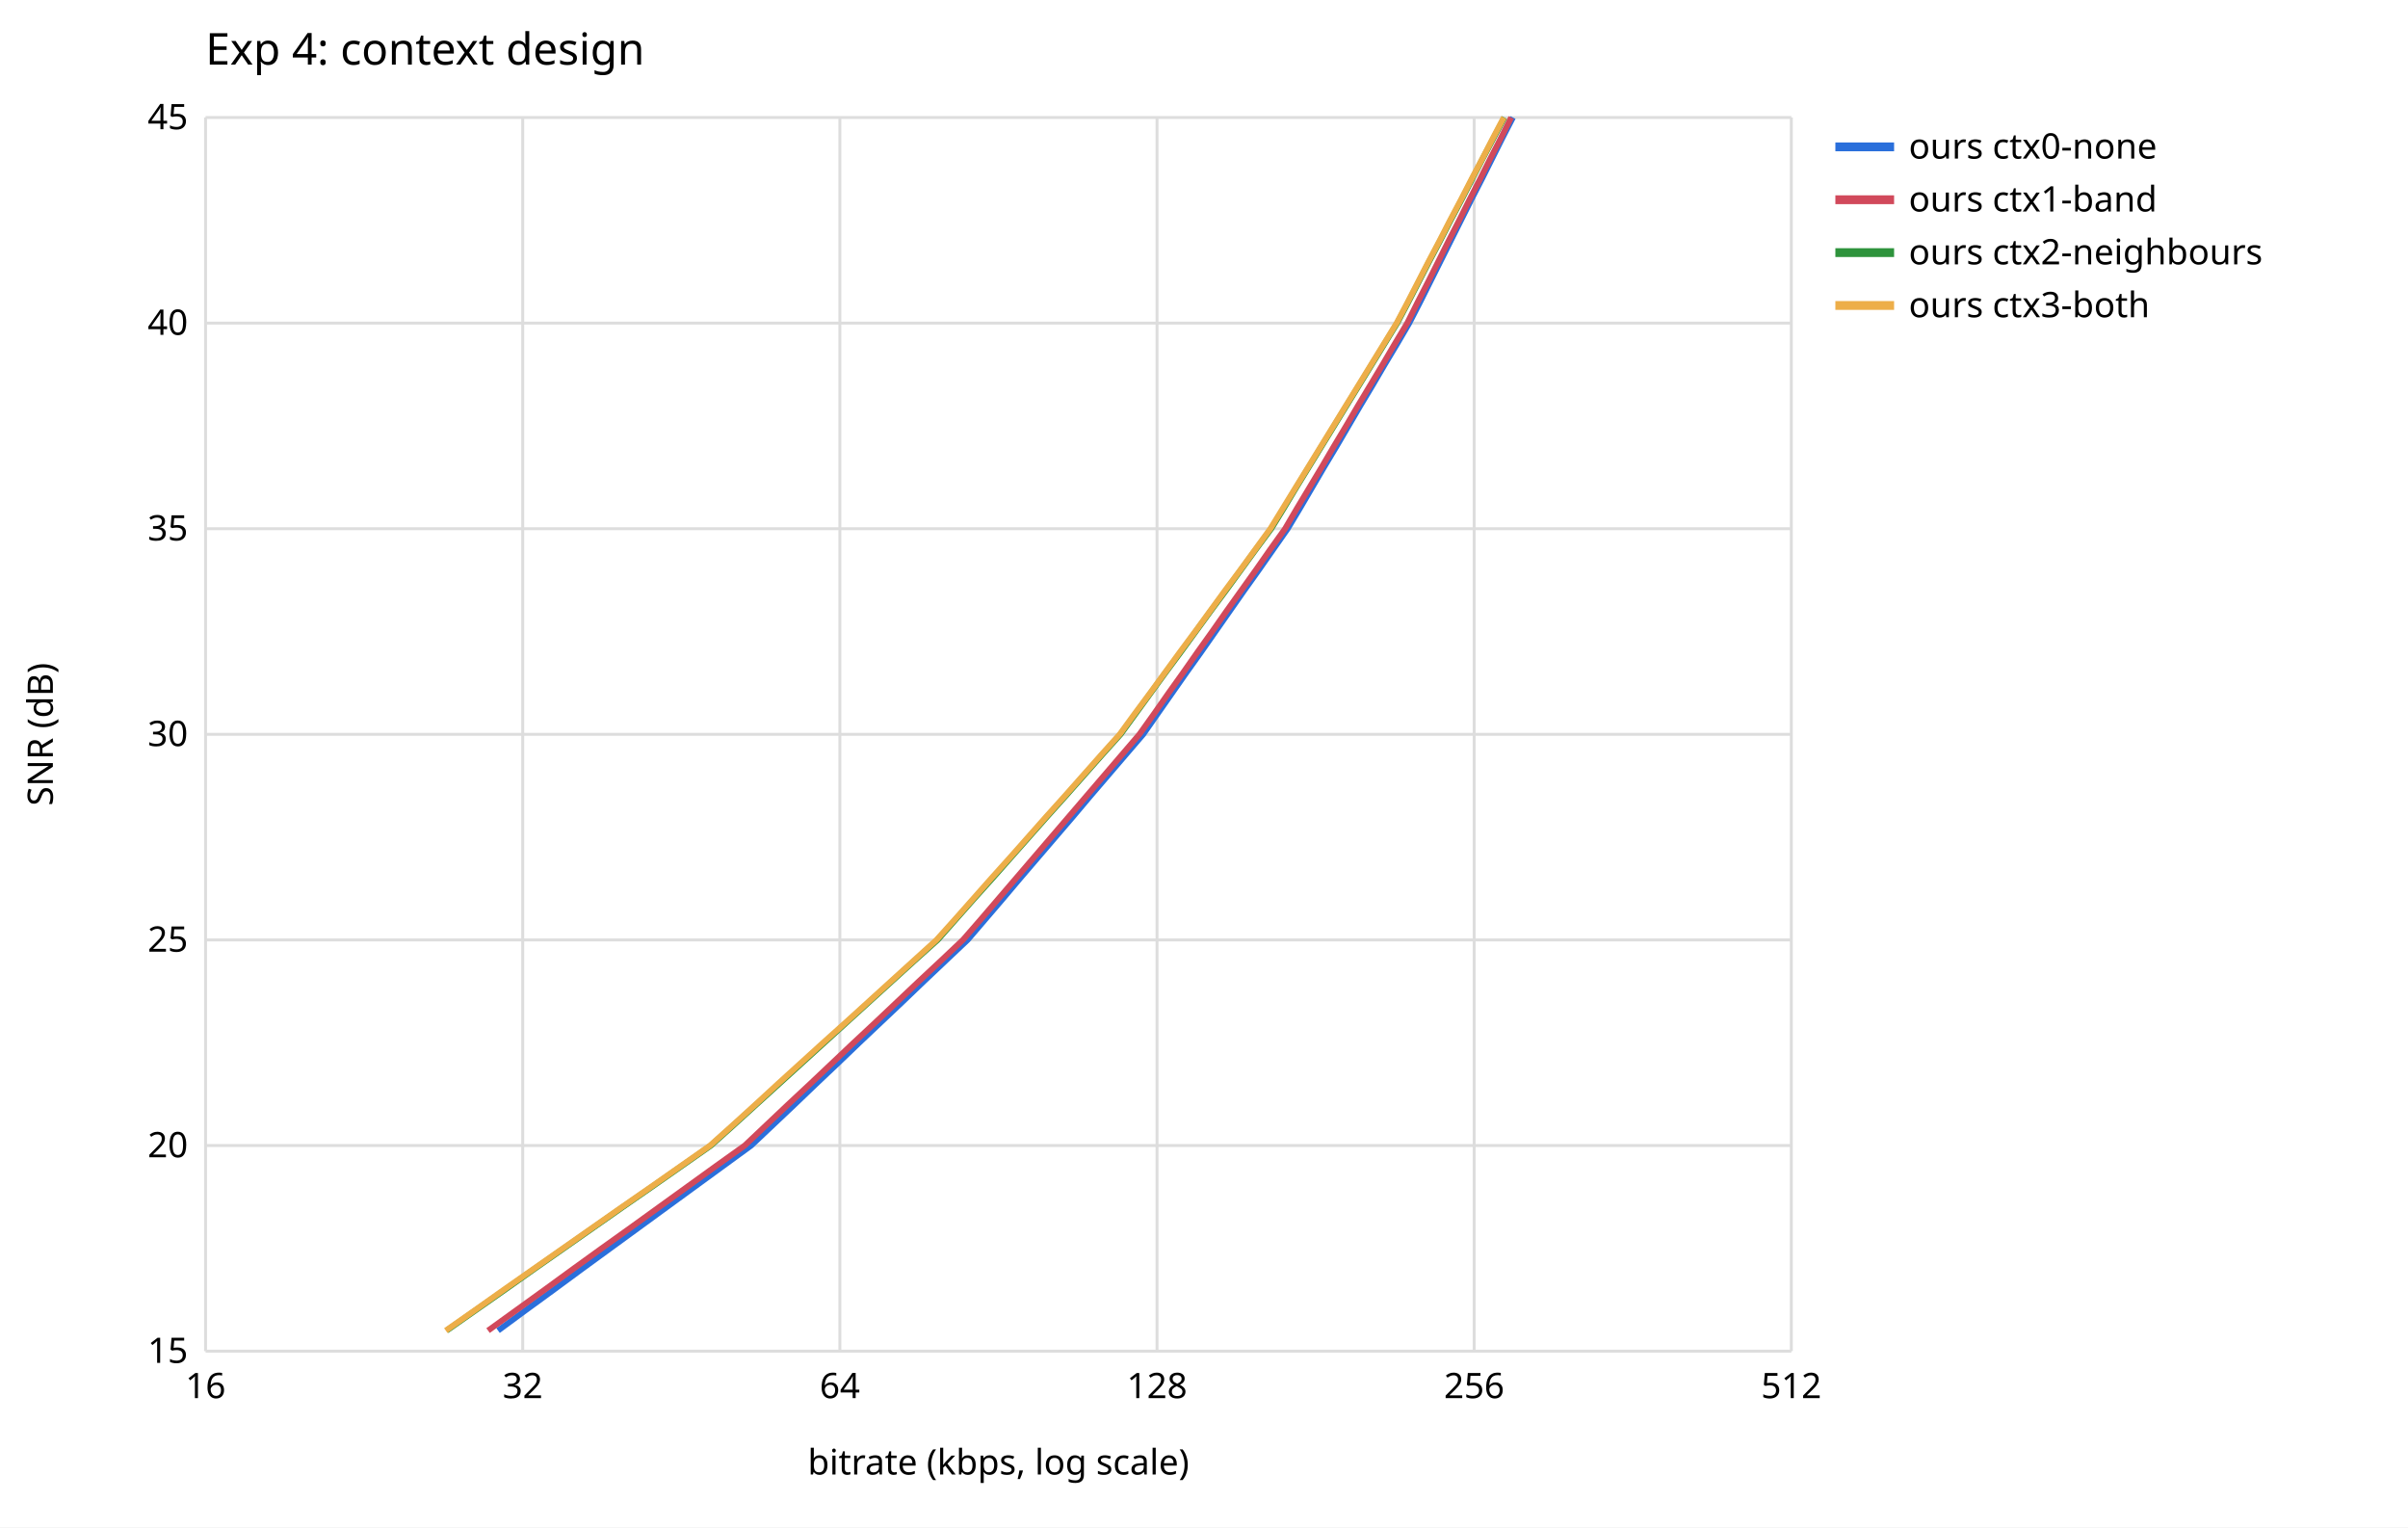
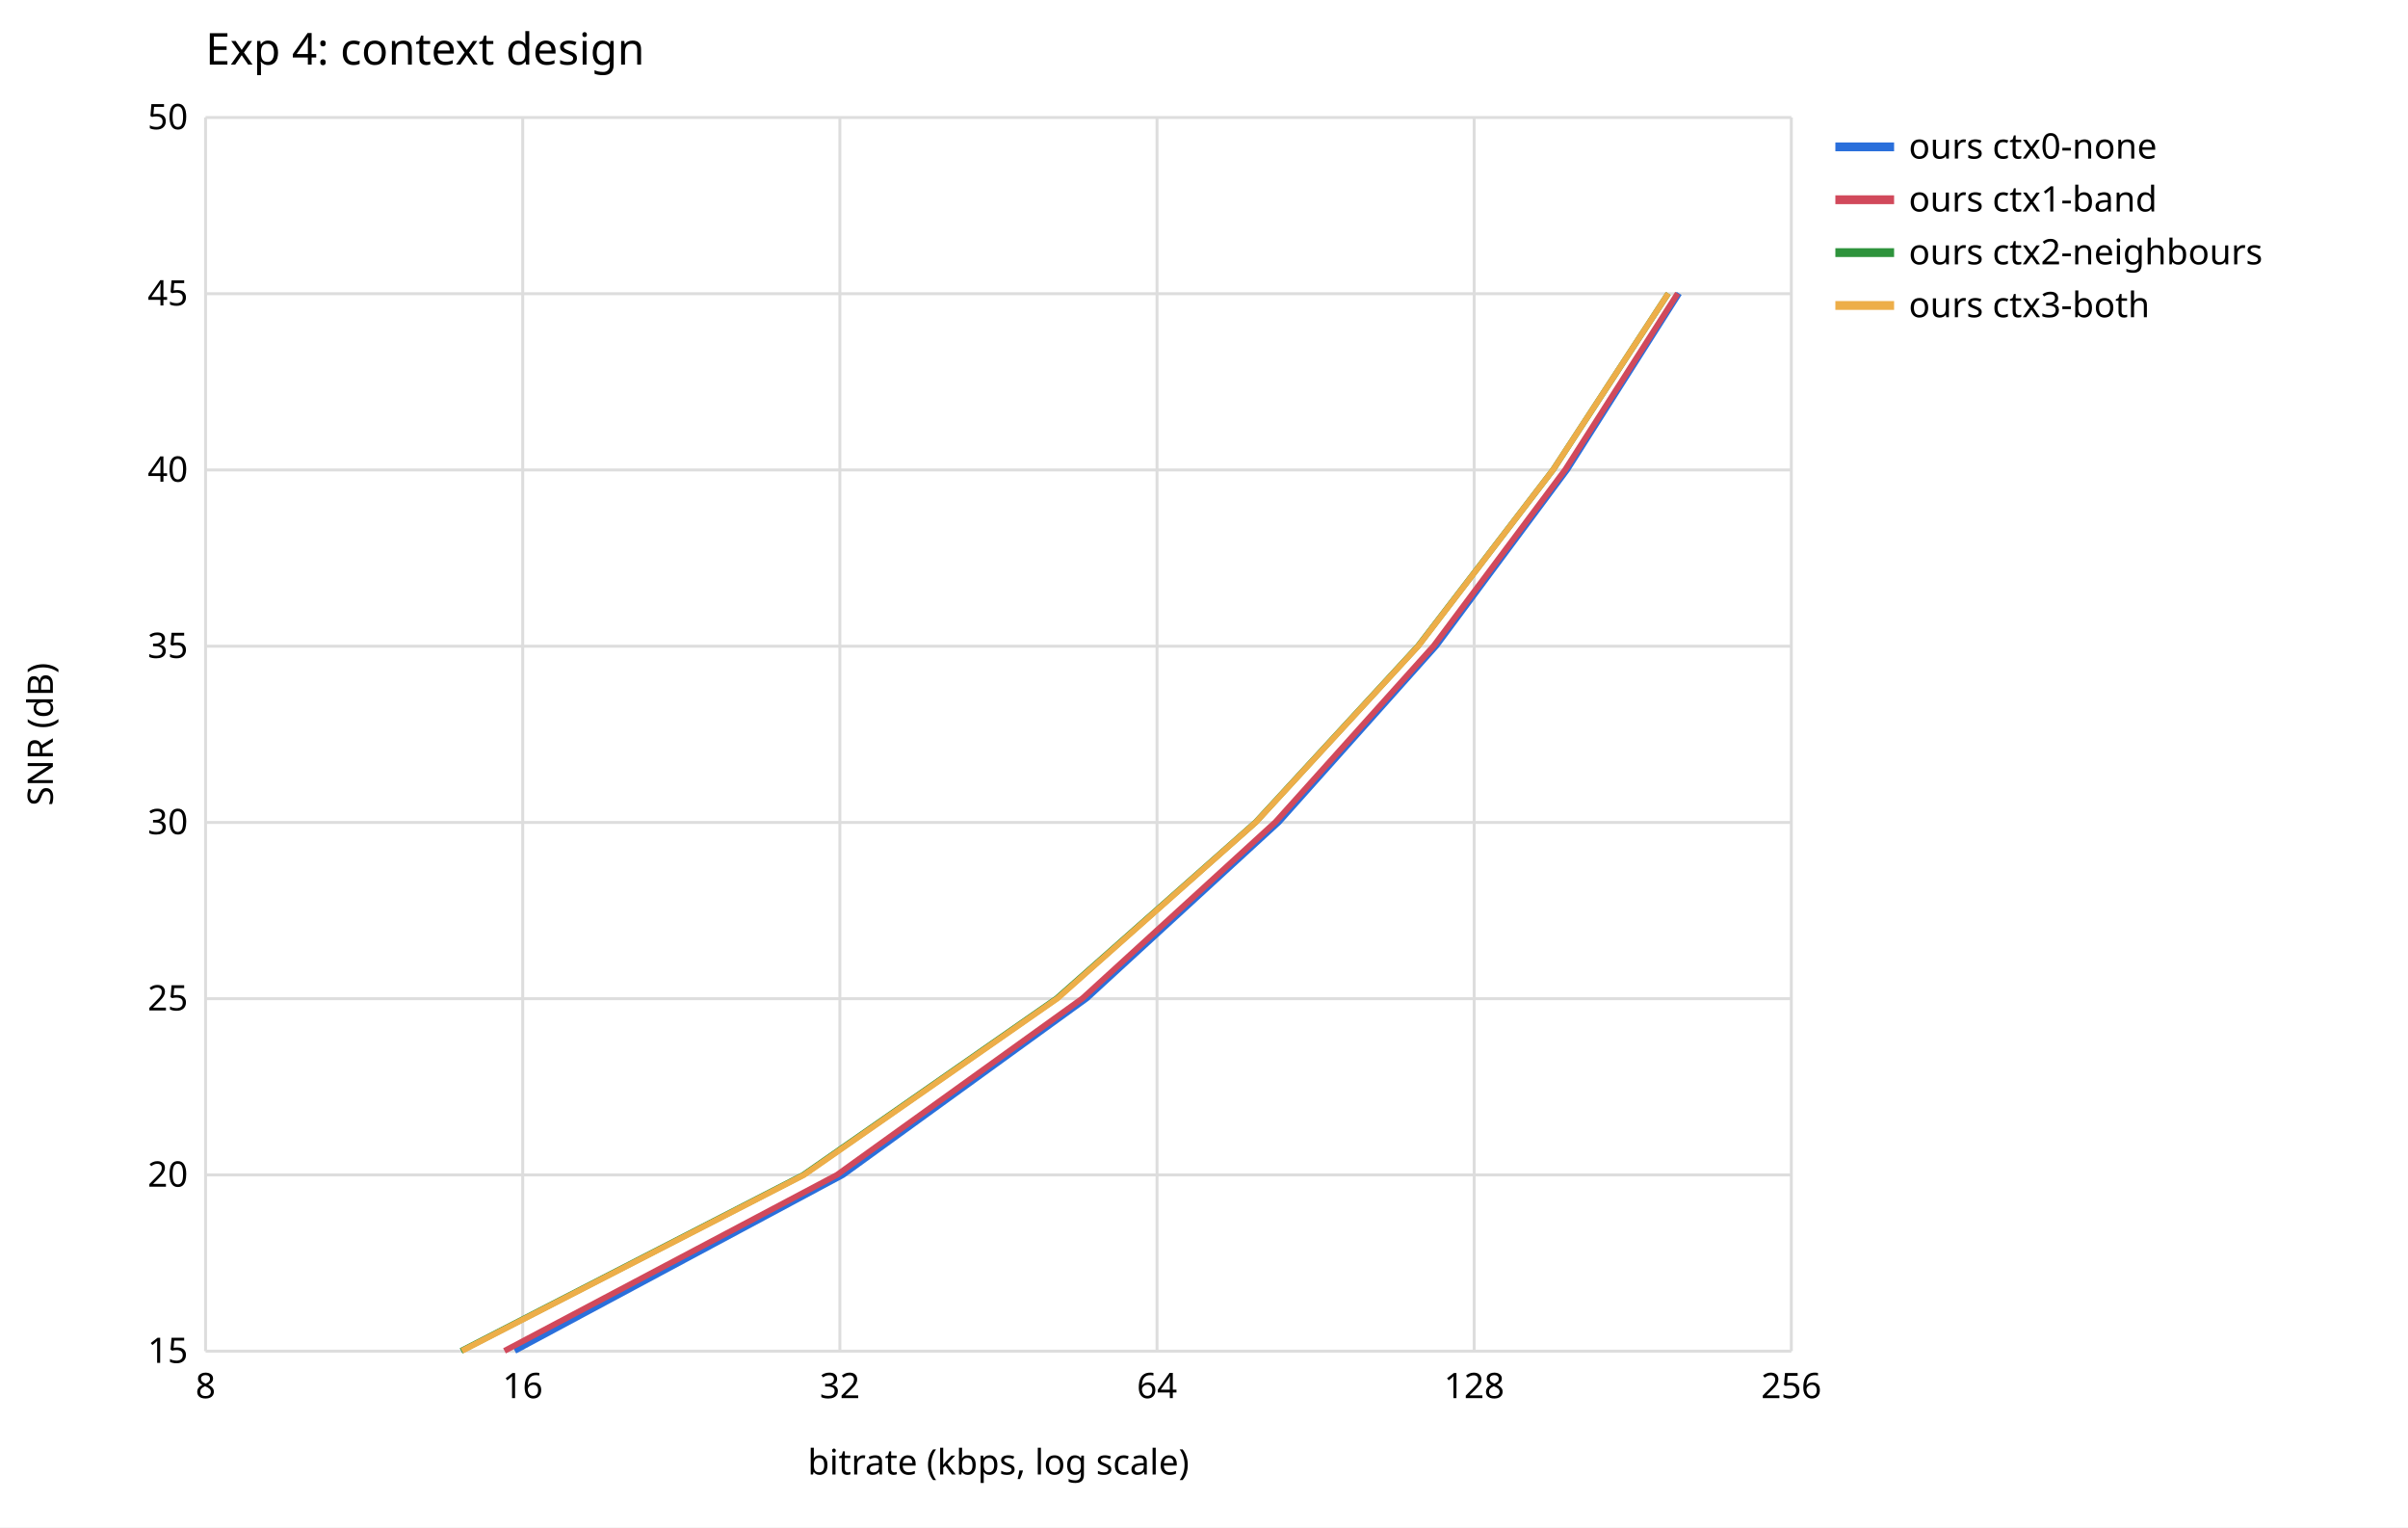
<svg xmlns="http://www.w3.org/2000/svg" width="820" height="520" font-family="sans-serif" font-size="12">
  <rect width="100%" height="100%" fill="white" />
  <text x="70" y="22" font-size="15">Exp 4: context design</text>
  <line x1="70.0" y1="40" x2="70.0" y2="460" stroke="#ddd" />
-   <text x="70.0" y="476" text-anchor="middle">16</text>
+   <text x="70.0" y="476" text-anchor="middle">8</text>
  <line x1="178.0" y1="40" x2="178.0" y2="460" stroke="#ddd" />
-   <text x="178.0" y="476" text-anchor="middle">32</text>
+   <text x="178.0" y="476" text-anchor="middle">16</text>
  <line x1="286.0" y1="40" x2="286.0" y2="460" stroke="#ddd" />
-   <text x="286.0" y="476" text-anchor="middle">64</text>
+   <text x="286.0" y="476" text-anchor="middle">32</text>
  <line x1="394.0" y1="40" x2="394.0" y2="460" stroke="#ddd" />
-   <text x="394.0" y="476" text-anchor="middle">128</text>
+   <text x="394.0" y="476" text-anchor="middle">64</text>
  <line x1="502.0" y1="40" x2="502.0" y2="460" stroke="#ddd" />
-   <text x="502.0" y="476" text-anchor="middle">256</text>
+   <text x="502.0" y="476" text-anchor="middle">128</text>
  <line x1="610.0" y1="40" x2="610.0" y2="460" stroke="#ddd" />
-   <text x="610.0" y="476" text-anchor="middle">512</text>
+   <text x="610.0" y="476" text-anchor="middle">256</text>
  <line x1="70" y1="460.0" x2="610" y2="460.0" stroke="#ddd" />
  <text x="64" y="464.0" text-anchor="end">15</text>
-   <line x1="70" y1="390.0" x2="610" y2="390.0" stroke="#ddd" />
-   <text x="64" y="394.0" text-anchor="end">20</text>
-   <line x1="70" y1="320.0" x2="610" y2="320.0" stroke="#ddd" />
-   <text x="64" y="324.0" text-anchor="end">25</text>
-   <line x1="70" y1="250.0" x2="610" y2="250.0" stroke="#ddd" />
-   <text x="64" y="254.0" text-anchor="end">30</text>
-   <line x1="70" y1="180.0" x2="610" y2="180.0" stroke="#ddd" />
-   <text x="64" y="184.0" text-anchor="end">35</text>
-   <line x1="70" y1="110.0" x2="610" y2="110.0" stroke="#ddd" />
-   <text x="64" y="114.0" text-anchor="end">40</text>
+   <line x1="70" y1="400.0" x2="610" y2="400.0" stroke="#ddd" />
+   <text x="64" y="404.0" text-anchor="end">20</text>
+   <line x1="70" y1="340.0" x2="610" y2="340.0" stroke="#ddd" />
+   <text x="64" y="344.0" text-anchor="end">25</text>
+   <line x1="70" y1="280.0" x2="610" y2="280.0" stroke="#ddd" />
+   <text x="64" y="284.0" text-anchor="end">30</text>
+   <line x1="70" y1="220.0" x2="610" y2="220.0" stroke="#ddd" />
+   <text x="64" y="224.0" text-anchor="end">35</text>
+   <line x1="70" y1="160.0" x2="610" y2="160.0" stroke="#ddd" />
+   <text x="64" y="164.0" text-anchor="end">40</text>
+   <line x1="70" y1="100.0" x2="610" y2="100.0" stroke="#ddd" />
+   <text x="64" y="104.0" text-anchor="end">45</text>
  <line x1="70" y1="40.0" x2="610" y2="40.0" stroke="#ddd" />
-   <text x="64" y="44.0" text-anchor="end">45</text>
+   <text x="64" y="44.0" text-anchor="end">50</text>
  <text x="340" y="502" text-anchor="middle">bitrate (kbps, log scale)</text>
  <text transform="translate(18,250) rotate(-90)" text-anchor="middle">SNR (dB)</text>
-   <polyline fill="none" stroke="#2a6fdb" stroke-width="2" points="169.6,453.0 179.1,446.0 188.7,439.0 198.2,432.0 207.8,425.0 217.4,418.0 227.0,411.0 236.6,404.0 246.2,397.0 255.8,390.0 263.2,383.0 270.6,376.0 277.9,369.0 285.3,362.0 292.6,355.0 300.0,348.0 307.4,341.0 314.7,334.0 322.1,327.0 329.5,320.0 335.5,313.0 341.5,306.0 347.4,299.0 353.4,292.0 359.4,285.0 365.4,278.0 371.3,271.0 377.3,264.0 383.3,257.0 389.3,250.0 394.2,243.0 399.1,236.0 404.0,229.0 409.0,222.0 413.9,215.0 418.8,208.0 423.7,201.0 428.7,194.0 433.6,187.0 438.5,180.0 442.7,173.0 446.8,166.0 450.9,159.0 455.1,152.0 459.2,145.0 463.3,138.0 467.5,131.0 471.6,124.0 475.8,117.0 479.9,110.0 483.5,103.0 487.0,96.0 490.5,89.0 494.0,82.0 497.5,75.0 501.0,68.0 504.6,61.0 508.1,54.0 511.6,47.0 515.2,40.0" />
+   <polyline fill="none" stroke="#2a6fdb" stroke-width="2" points="175.3,459.9 287.1,400.0 370.1,339.9 435.5,279.9 489.1,219.9 533.7,159.9 571.8,99.9" />
  <line x1="625" y1="50" x2="645" y2="50" stroke="#2a6fdb" stroke-width="3" />
  <text x="650" y="54">ours ctx0-none</text>
-   <polyline fill="none" stroke="#d1495b" stroke-width="2" points="166.2,453.0 175.9,446.0 185.6,439.0 195.2,432.0 204.9,425.0 214.7,418.0 224.4,411.0 234.1,404.0 243.8,397.0 253.6,390.0 261.0,383.0 268.4,376.0 275.9,369.0 283.3,362.0 290.7,355.0 298.2,348.0 305.6,341.0 313.0,334.0 320.5,327.0 327.9,320.0 334.0,313.0 340.0,306.0 346.0,299.0 352.0,292.0 358.0,285.0 364.0,278.0 370.0,271.0 376.0,264.0 382.0,257.0 388.0,250.0 393.0,243.0 397.9,236.0 402.9,229.0 407.8,222.0 412.8,215.0 417.7,208.0 422.7,201.0 427.7,194.0 432.6,187.0 437.6,180.0 441.7,173.0 445.9,166.0 450.1,159.0 454.2,152.0 458.4,145.0 462.5,138.0 466.7,131.0 470.9,124.0 475.0,117.0 479.2,110.0 482.7,103.0 486.3,96.0 489.8,89.0 493.3,82.0 496.9,75.0 500.4,68.0 504.0,61.0 507.5,54.0 511.1,47.0 514.6,40.0" />
+   <polyline fill="none" stroke="#d1495b" stroke-width="2" points="171.8,459.9 285.0,400.0 368.6,339.9 434.3,279.9 488.2,219.9 533.0,159.9 571.3,99.9" />
  <line x1="625" y1="68" x2="645" y2="68" stroke="#d1495b" stroke-width="3" />
  <text x="650" y="72">ours ctx1-band</text>
-   <polyline fill="none" stroke="#2e933c" stroke-width="2" points="152.1,453.0 162.1,446.0 172.1,439.0 182.0,432.0 192.0,425.0 202.0,418.0 212.0,411.0 222.1,404.0 232.1,397.0 242.1,390.0 249.9,383.0 257.6,376.0 265.3,369.0 273.0,362.0 280.7,355.0 288.4,348.0 296.1,341.0 303.8,334.0 311.5,327.0 319.3,320.0 325.5,313.0 331.7,306.0 338.0,299.0 344.2,292.0 350.4,285.0 356.6,278.0 362.9,271.0 369.1,264.0 375.3,257.0 381.6,250.0 386.7,243.0 391.8,236.0 396.9,229.0 402.1,222.0 407.2,215.0 412.3,208.0 417.5,201.0 422.6,194.0 427.7,187.0 432.9,180.0 437.2,173.0 441.4,166.0 445.7,159.0 450.0,152.0 454.3,145.0 458.6,138.0 462.9,131.0 467.2,124.0 471.5,117.0 475.8,110.0 479.5,103.0 483.1,96.0 486.7,89.0 490.4,82.0 494.0,75.0 497.7,68.0 501.3,61.0 504.9,54.0 508.6,47.0 512.3,40.0" />
+   <polyline fill="none" stroke="#2e933c" stroke-width="2" points="157.0,459.9 273.5,400.0 359.8,339.9 427.6,279.9 482.9,219.9 528.9,159.9 568.1,99.9" />
  <line x1="625" y1="86" x2="645" y2="86" stroke="#2e933c" stroke-width="3" />
  <text x="650" y="90">ours ctx2-neighbours</text>
-   <polyline fill="none" stroke="#edae49" stroke-width="2" points="151.8,453.0 161.8,446.0 171.7,439.0 181.7,432.0 191.7,425.0 201.7,418.0 211.7,411.0 221.8,404.0 231.8,397.0 241.8,390.0 249.6,383.0 257.3,376.0 264.9,369.0 272.6,362.0 280.3,355.0 288.1,348.0 295.8,341.0 303.5,334.0 311.2,327.0 318.9,320.0 325.2,313.0 331.4,306.0 337.6,299.0 343.9,292.0 350.1,285.0 356.3,278.0 362.6,271.0 368.8,264.0 375.0,257.0 381.3,250.0 386.4,243.0 391.6,236.0 396.7,229.0 401.8,222.0 407.0,215.0 412.1,208.0 417.2,201.0 422.4,194.0 427.5,187.0 432.6,180.0 436.9,173.0 441.2,166.0 445.5,159.0 449.8,152.0 454.1,145.0 458.4,138.0 462.7,131.0 467.0,124.0 471.3,117.0 475.6,110.0 479.3,103.0 482.9,96.0 486.5,89.0 490.2,82.0 493.8,75.0 497.5,68.0 501.1,61.0 504.8,54.0 508.4,47.0 512.1,40.0" />
+   <polyline fill="none" stroke="#edae49" stroke-width="2" points="157.3,459.9 273.8,400.0 360.1,339.9 427.7,279.9 483.0,219.9 528.9,159.9 568.1,99.9" />
  <line x1="625" y1="104" x2="645" y2="104" stroke="#edae49" stroke-width="3" />
  <text x="650" y="108">ours ctx3-both</text>
</svg>
